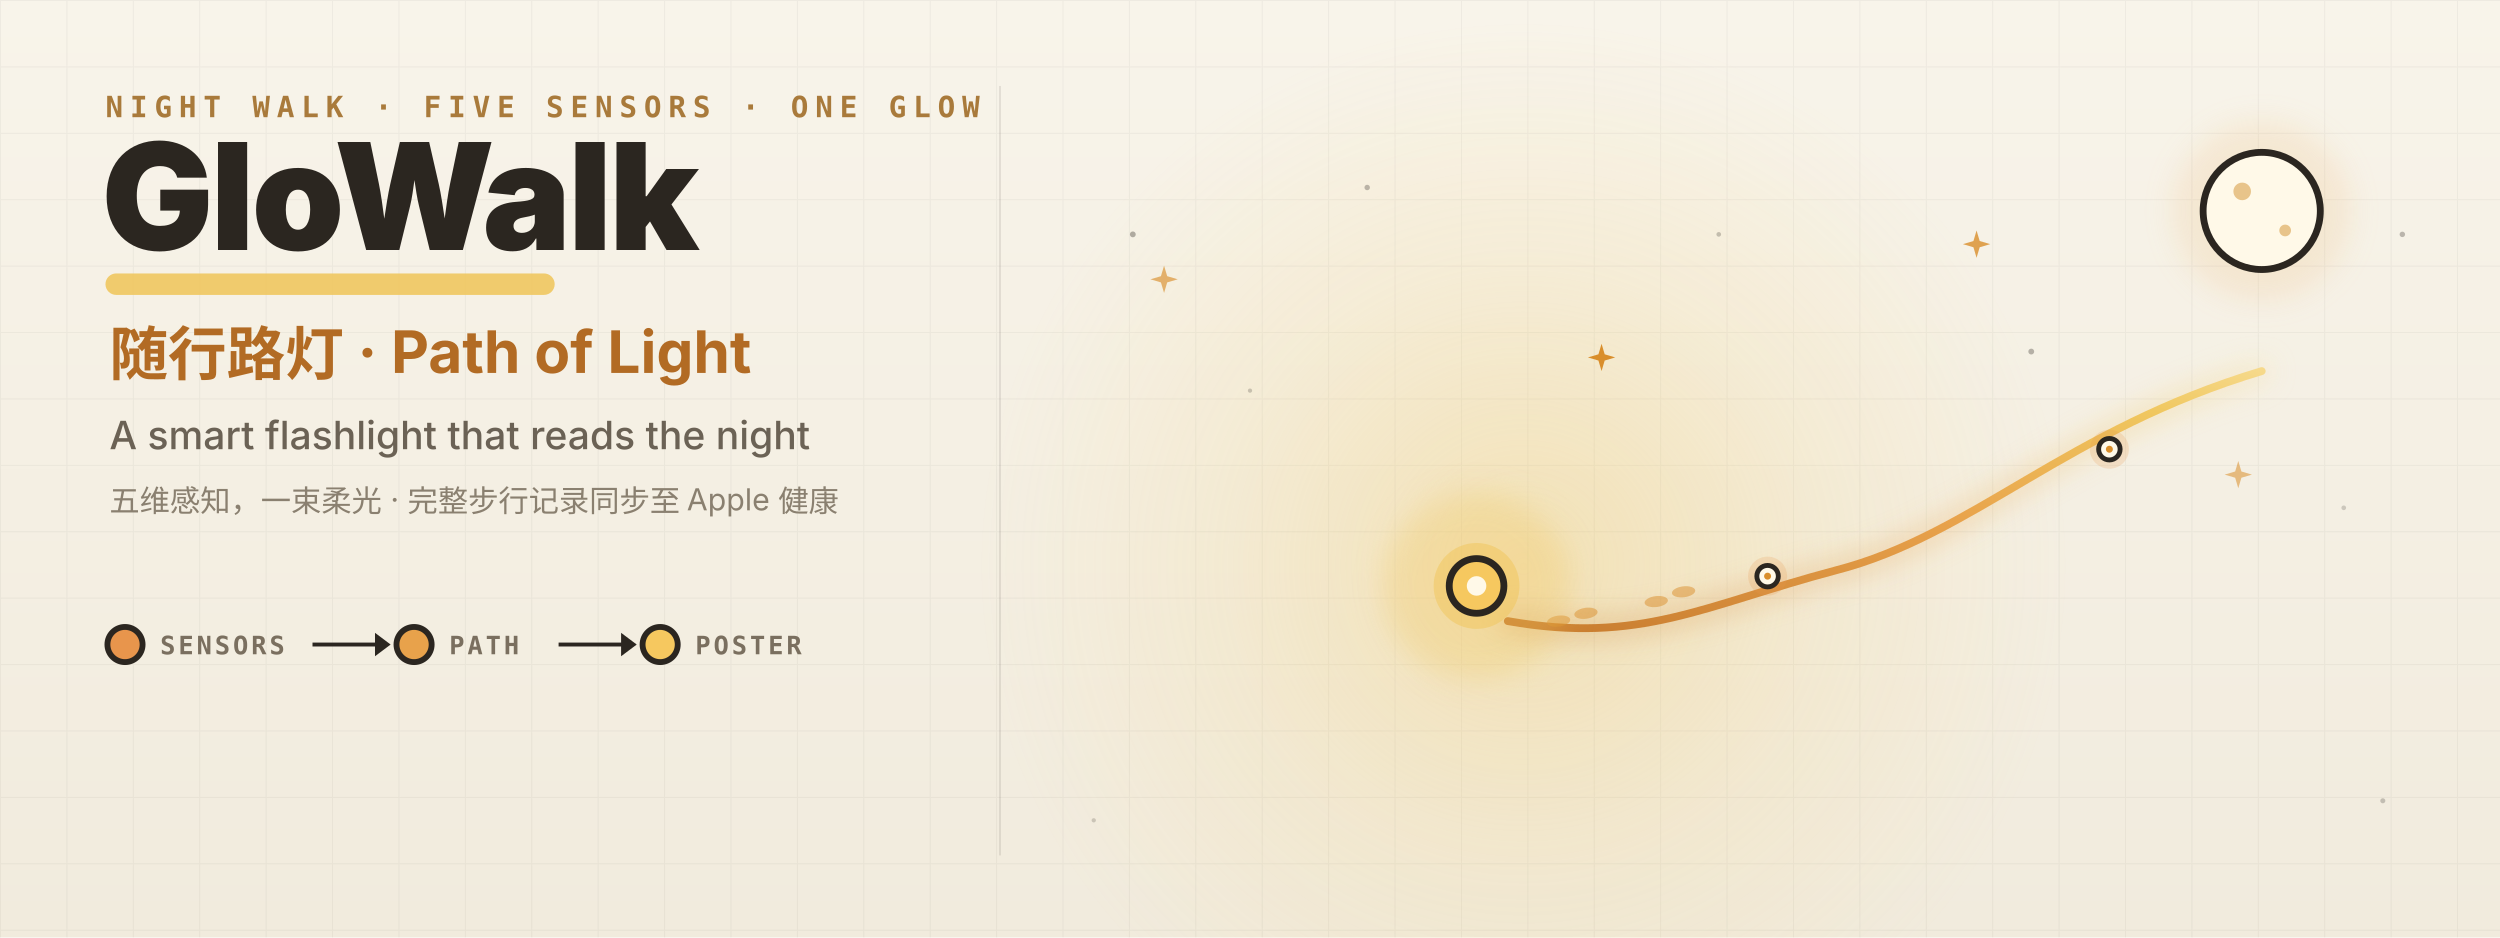
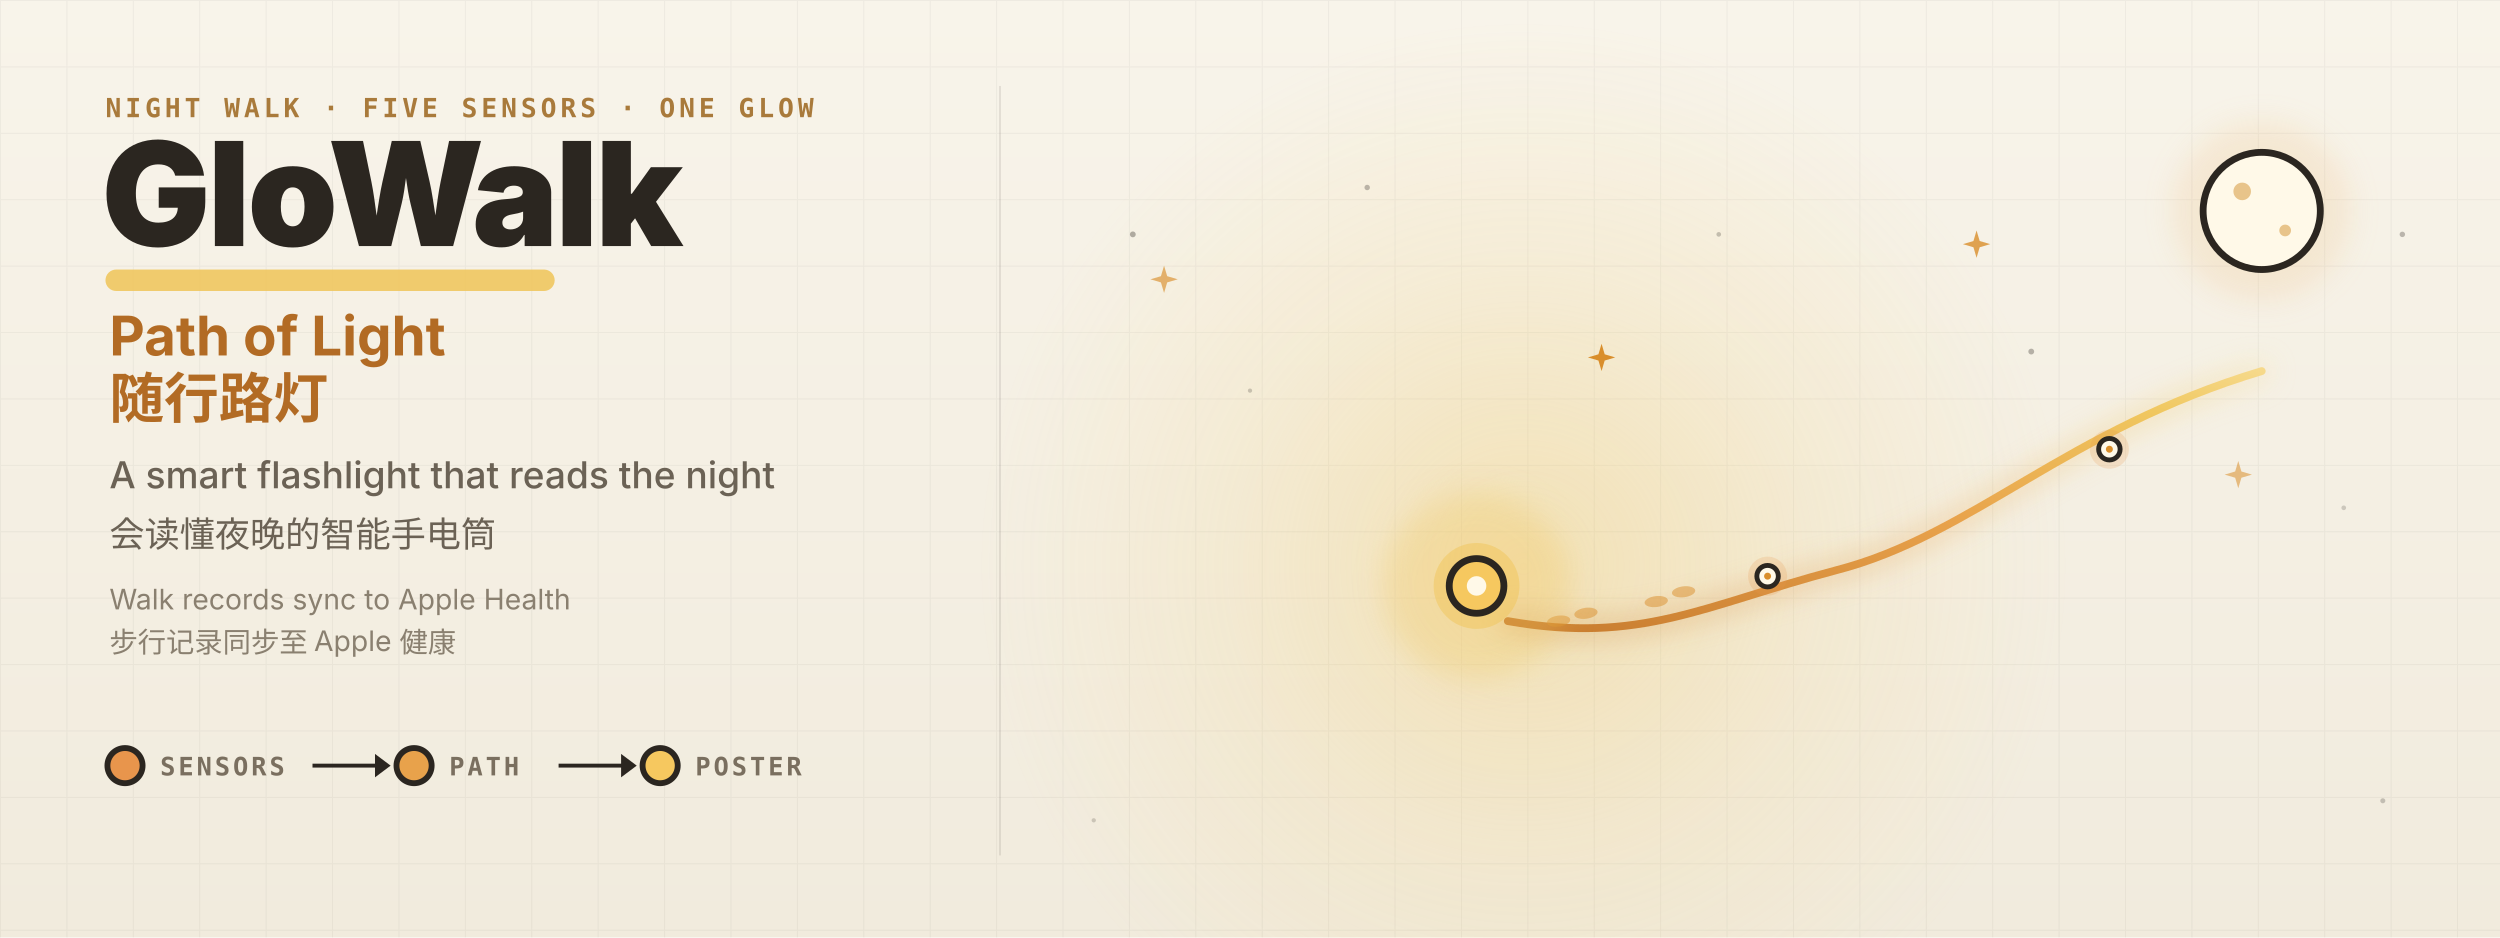
<svg xmlns="http://www.w3.org/2000/svg" width="1280" height="480" viewBox="0 0 1280 480" role="img" aria-labelledby="heroTitle heroDesc">
  <defs>
    <linearGradient id="bg" x1="0" y1="0" x2="0" y2="1">
      <stop offset="0" stop-color="#F8F4EA" />
      <stop offset="1" stop-color="#F1EBDD" />
    </linearGradient>
    <pattern id="grid" width="34" height="34" patternUnits="userSpaceOnUse">
      <path d="M34 0H0V34" fill="none" stroke="#2B2620" stroke-opacity="0.045" stroke-width="1" />
    </pattern>
    <radialGradient id="warmGlow" cx="0.5" cy="0.5" r="0.5">
      <stop offset="0" stop-color="#F0C75F" stop-opacity="0.35" />
      <stop offset="0.55" stop-color="#F0C75F" stop-opacity="0.12" />
      <stop offset="1" stop-color="#F0C75F" stop-opacity="0" />
    </radialGradient>
    <linearGradient id="pathGrad" x1="0" y1="1" x2="1" y2="0">
      <stop offset="0" stop-color="#C77B2E" />
      <stop offset="0.5" stop-color="#E8A24B" />
      <stop offset="0.85" stop-color="#F0C75F" />
      <stop offset="1" stop-color="#F6D98A" />
    </linearGradient>
    <filter id="softGlow" x="-80%" y="-80%" width="260%" height="260%">
      <feGaussianBlur stdDeviation="7" />
    </filter>
  </defs>
  <rect width="1280" height="480" fill="url(#bg)" />
  <rect width="1280" height="480" fill="url(#grid)" />
  <circle cx="780" cy="290" r="280" fill="url(#warmGlow)" />
  <line x1="512" y1="44" x2="512" y2="438" stroke="#2B2620" stroke-opacity="0.10" />
  <g fill="#2B2620">
    <circle cx="580" cy="120" r="1.5" opacity="0.35" />
    <circle cx="640" cy="200" r="1.1" opacity="0.22" />
    <circle cx="700" cy="96" r="1.4" opacity="0.3" />
    <circle cx="880" cy="120" r="1.2" opacity="0.25" />
    <circle cx="1040" cy="180" r="1.5" opacity="0.32" />
    <circle cx="1200" cy="260" r="1.2" opacity="0.2" />
    <circle cx="1230" cy="120" r="1.4" opacity="0.3" />
    <circle cx="560" cy="420" r="1.1" opacity="0.2" />
    <circle cx="1220" cy="410" r="1.3" opacity="0.24" />
  </g>
  <g fill="#D98E2B">
    <path d="M820 176 L821.6 181.4 L827 183 L821.6 184.6 L820 190 L818.4 184.6 L813 183 L818.4 181.4 Z" />
    <path d="M1012 118 L1013.6 123.4 L1019 125 L1013.6 126.6 L1012 132 L1010.4 126.6 L1005 125 L1010.4 123.4 Z" opacity="0.8" />
    <path d="M596 136 L597.6 141.4 L603 143 L597.6 144.6 L596 150 L594.4 144.6 L589 143 L594.4 141.4 Z" opacity="0.65" />
    <path d="M1146 236 L1147.6 241.4 L1153 243 L1147.6 244.6 L1146 250 L1144.4 244.6 L1139 243 L1144.4 241.4 Z" opacity="0.55" />
  </g>
  <circle cx="1158" cy="108" r="46" fill="#E8A24B" opacity="0.14" filter="url(#softGlow)" />
  <circle cx="1158" cy="108" r="30" fill="#FFF9E8" stroke="#2B2620" stroke-width="3.5" />
  <circle cx="1148" cy="98" r="4.5" fill="#E8C48A" />
  <circle cx="1170" cy="118" r="3" fill="#E8C48A" />
  <path d="M 772 318 C 840 330 872 310 940 292 C 1010 274 1058 220 1158 190" fill="none" stroke="url(#pathGrad)" stroke-width="8" stroke-linecap="round" opacity="0.4" filter="url(#softGlow)" />
  <path d="M 772 318 C 840 330 872 310 940 292 C 1010 274 1058 220 1158 190" fill="none" stroke="url(#pathGrad)" stroke-width="4" stroke-linecap="round" />
  <g>
    <circle cx="905" cy="295" r="10" fill="#E8954C" opacity="0.2" />
    <circle cx="905" cy="295" r="5.5" fill="#FFF9E8" stroke="#2B2620" stroke-width="2.5" />
    <circle cx="905" cy="295" r="1.8" fill="#D98E2B" />
    <circle cx="1080" cy="230" r="10" fill="#E8954C" opacity="0.2" />
    <circle cx="1080" cy="230" r="5.5" fill="#FFF9E8" stroke="#2B2620" stroke-width="2.5" />
    <circle cx="1080" cy="230" r="1.8" fill="#D98E2B" />
  </g>
  <g fill="#D98E2B" opacity="0.5">
    <ellipse cx="798" cy="318" rx="6" ry="2.8" transform="rotate(-8 798 318)" />
    <ellipse cx="812" cy="314" rx="6" ry="2.8" transform="rotate(-8 812 314)" />
    <ellipse cx="848" cy="308" rx="6" ry="2.8" transform="rotate(-7 848 308)" />
    <ellipse cx="862" cy="303" rx="6" ry="2.8" transform="rotate(-7 862 303)" />
  </g>
  <circle cx="756" cy="300" r="48" fill="#F0C75F" opacity="0.3" filter="url(#softGlow)" />
  <circle cx="756" cy="300" r="22" fill="#F0C75F" opacity="0.55" />
  <circle cx="756" cy="300" r="14" fill="#F6C85F" stroke="#2B2620" stroke-width="3.5" />
  <circle cx="756" cy="300" r="5" fill="#FFF9E8" />
  <g font-family="-apple-system, BlinkMacSystemFont, 'Segoe UI', 'PingFang SC', sans-serif">
-     <text x="54" y="60" font-family="ui-monospace, 'SF Mono', Menlo, monospace" font-size="15" font-weight="700" letter-spacing="3.5" fill="#A97A3B">NIGHT WALK · FIVE SENSORS · ONE GLOW</text>
-     <text x="52" y="128" font-size="76" font-weight="850" letter-spacing="-1.5" fill="#2B2620">GloWalk</text>
-     <rect x="54" y="140" width="230" height="11" rx="5.5" fill="#F0C75F" opacity="0.9" />
-     <text x="56" y="192" font-size="30" font-weight="700" fill="#B26B24">随行路灯 · Path of Light</text>
-     <text x="56" y="230" font-size="20" font-weight="520" fill="#6B6255">A smart flashlight that reads the night</text>
-     <text x="56" y="262" font-size="15.5" fill="#8A8070">五维感知，一束柔光 · 完整步行记录同步至 Apple 健康</text>
+     <text x="54" y="60" font-family="ui-monospace, 'SF Mono', Menlo, monospace" font-size="13.5" font-weight="700" letter-spacing="2" fill="#A97A3B">NIGHT WALK · FIVE SENSORS · ONE GLOW</text>
+     <text x="52" y="126" font-size="74" font-weight="850" letter-spacing="-1.5" fill="#2B2620">GloWalk</text>
+     <rect x="54" y="138" width="230" height="11" rx="5.5" fill="#F0C75F" opacity="0.9" />
+     <text x="56" y="182" font-size="28" font-weight="700" fill="#B26B24">Path of Light</text>
+     <text x="56" y="214" font-size="28" font-weight="700" fill="#B26B24">随行路灯</text>
+     <text x="56" y="250" font-size="19" font-weight="520" fill="#6B6255">A smart flashlight that reads the night</text>
+     <text x="56" y="280" font-size="18" fill="#6B6255">会读懂夜晚的智能手电筒</text>
+     <text x="56" y="312" font-size="14.5" fill="#8A8070">Walk records sync to Apple Health</text>
+     <text x="56" y="334" font-size="14.5" fill="#8A8070">步行记录同步至 Apple 健康</text>
  </g>
  <g font-family="ui-monospace, 'SF Mono', Menlo, monospace">
-     <circle cx="64" cy="330" r="9" fill="#E8954C" stroke="#2B2620" stroke-width="3" />
-     <text x="82" y="335" font-size="13" font-weight="700" letter-spacing="1.5" fill="#7A6F5F">SENSORS</text>
-     <line x1="160" y1="330" x2="194" y2="330" stroke="#2B2620" stroke-width="2" />
-     <path d="M192 324 L200 330 L192 336 Z" fill="#2B2620" />
-     <circle cx="212" cy="330" r="9" fill="#E8A24B" stroke="#2B2620" stroke-width="3" />
-     <text x="230" y="335" font-size="13" font-weight="700" letter-spacing="1.5" fill="#7A6F5F">PATH</text>
-     <line x1="286" y1="330" x2="320" y2="330" stroke="#2B2620" stroke-width="2" />
-     <path d="M318 324 L326 330 L318 336 Z" fill="#2B2620" />
-     <circle cx="338" cy="330" r="9" fill="#F6C85F" stroke="#2B2620" stroke-width="3" />
-     <text x="356" y="335" font-size="13" font-weight="700" letter-spacing="1.5" fill="#7A6F5F">POSTER</text>
+     <circle cx="64" cy="392" r="9" fill="#E8954C" stroke="#2B2620" stroke-width="3" />
+     <text x="82" y="397" font-size="13" font-weight="700" letter-spacing="1.5" fill="#7A6F5F">SENSORS</text>
+     <line x1="160" y1="392" x2="194" y2="392" stroke="#2B2620" stroke-width="2" />
+     <path d="M192 386 L200 392 L192 398 Z" fill="#2B2620" />
+     <circle cx="212" cy="392" r="9" fill="#E8A24B" stroke="#2B2620" stroke-width="3" />
+     <text x="230" y="397" font-size="13" font-weight="700" letter-spacing="1.5" fill="#7A6F5F">PATH</text>
+     <line x1="286" y1="392" x2="320" y2="392" stroke="#2B2620" stroke-width="2" />
+     <path d="M318 386 L326 392 L318 398 Z" fill="#2B2620" />
+     <circle cx="338" cy="392" r="9" fill="#F6C85F" stroke="#2B2620" stroke-width="3" />
+     <text x="356" y="397" font-size="13" font-weight="700" letter-spacing="1.5" fill="#7A6F5F">POSTER</text>
  </g>
</svg>
